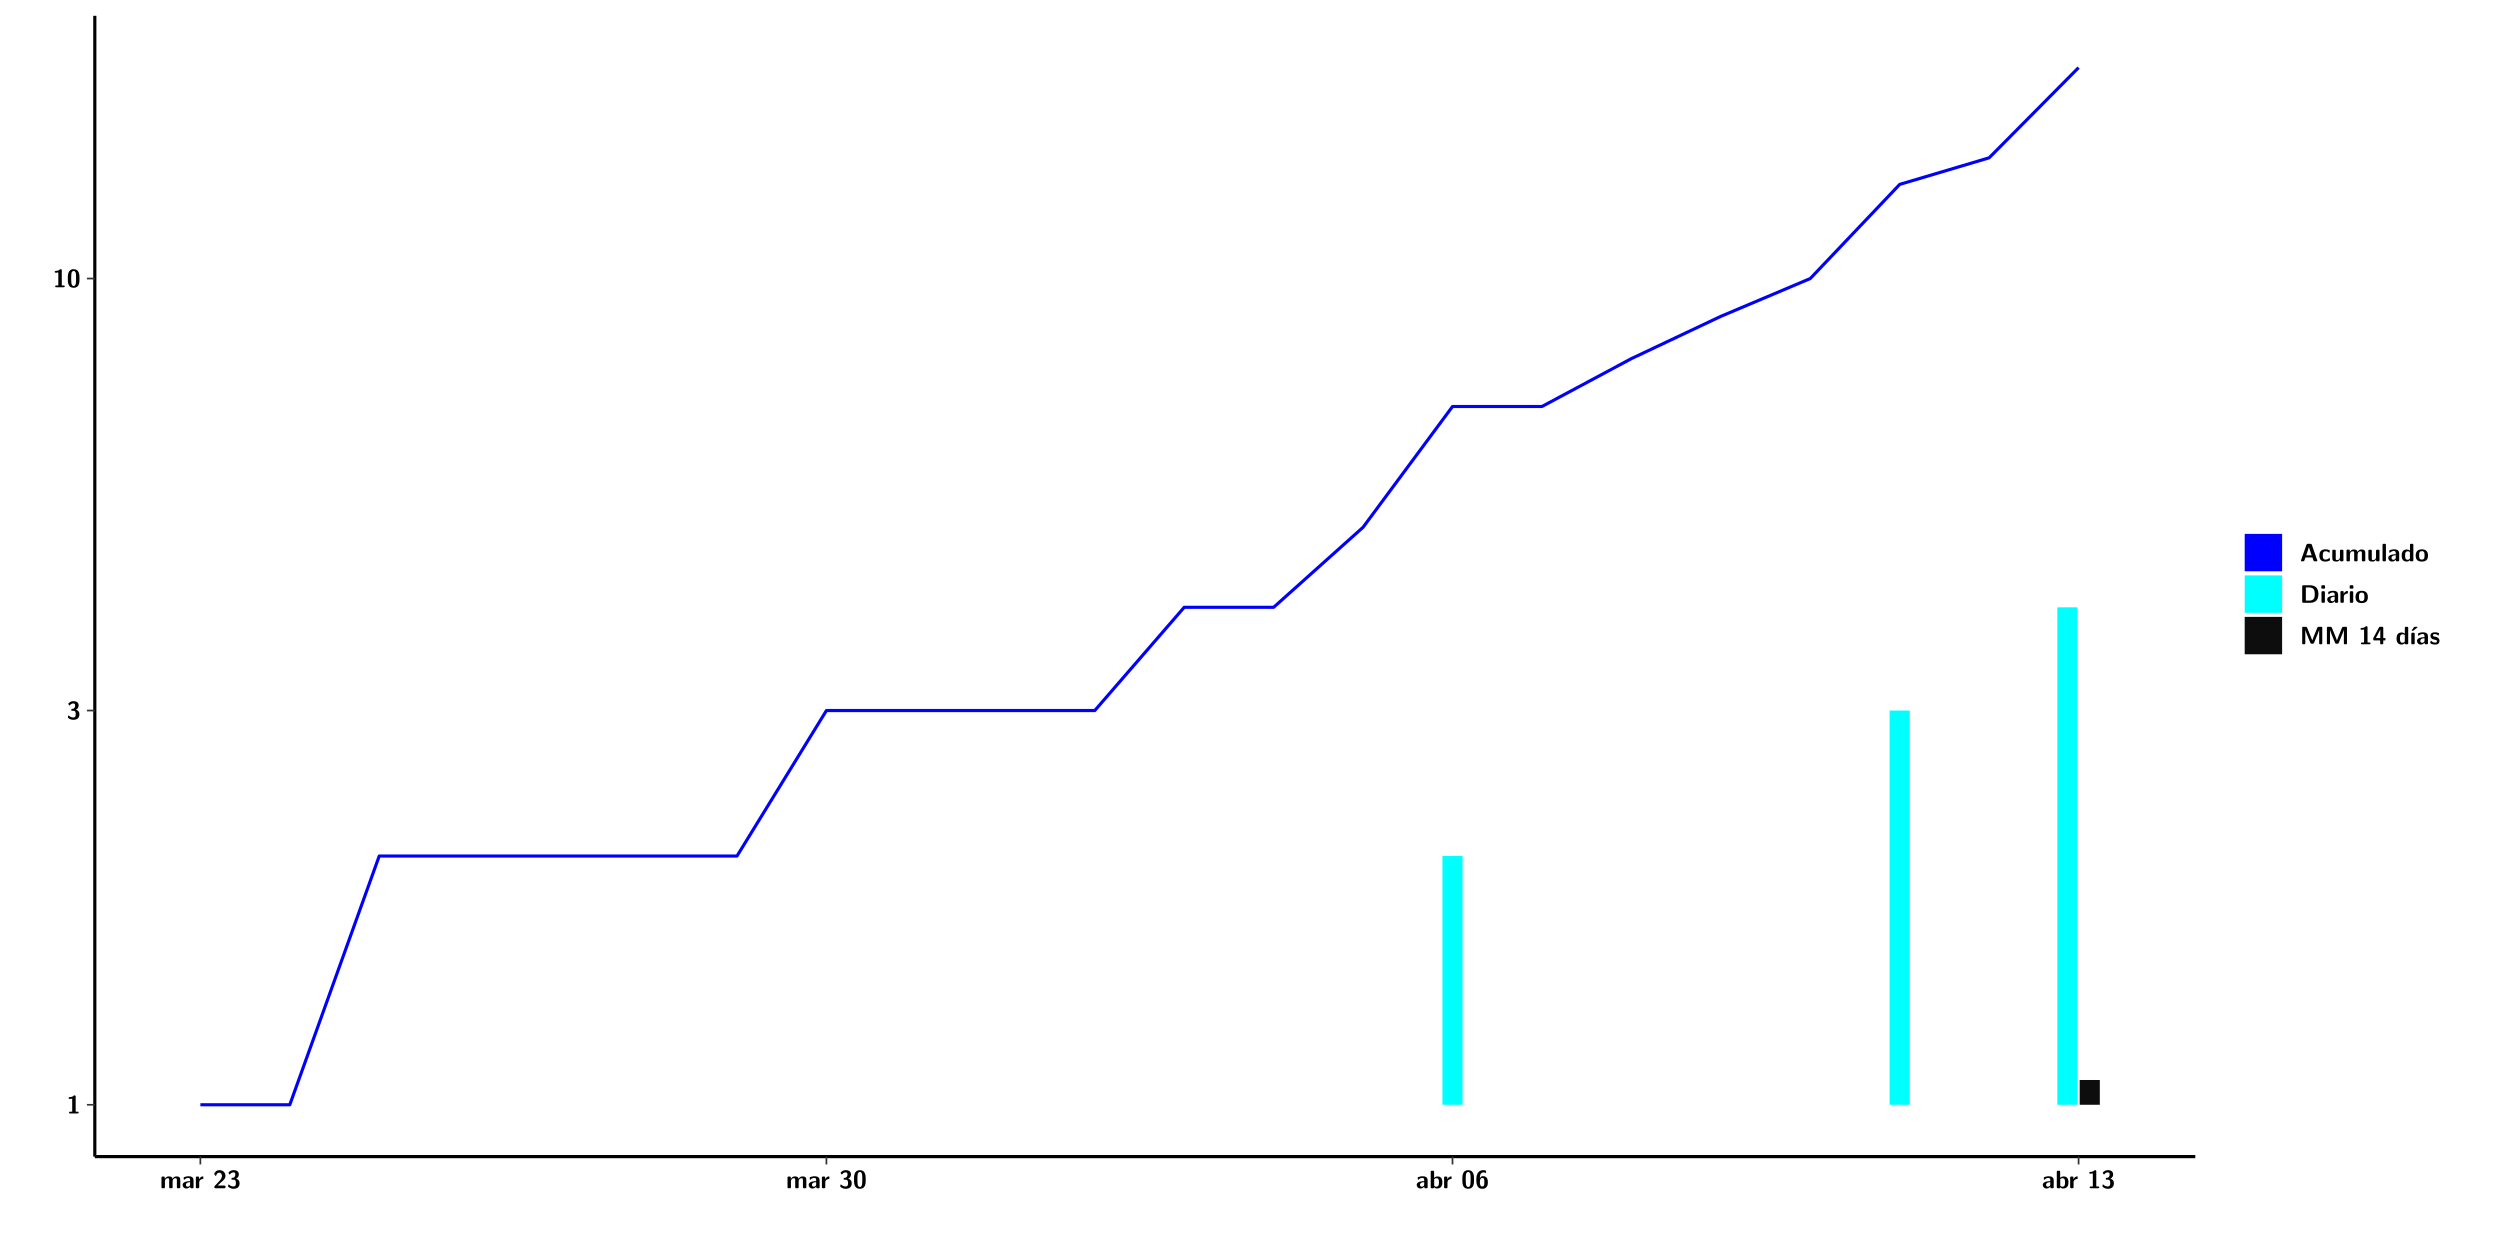
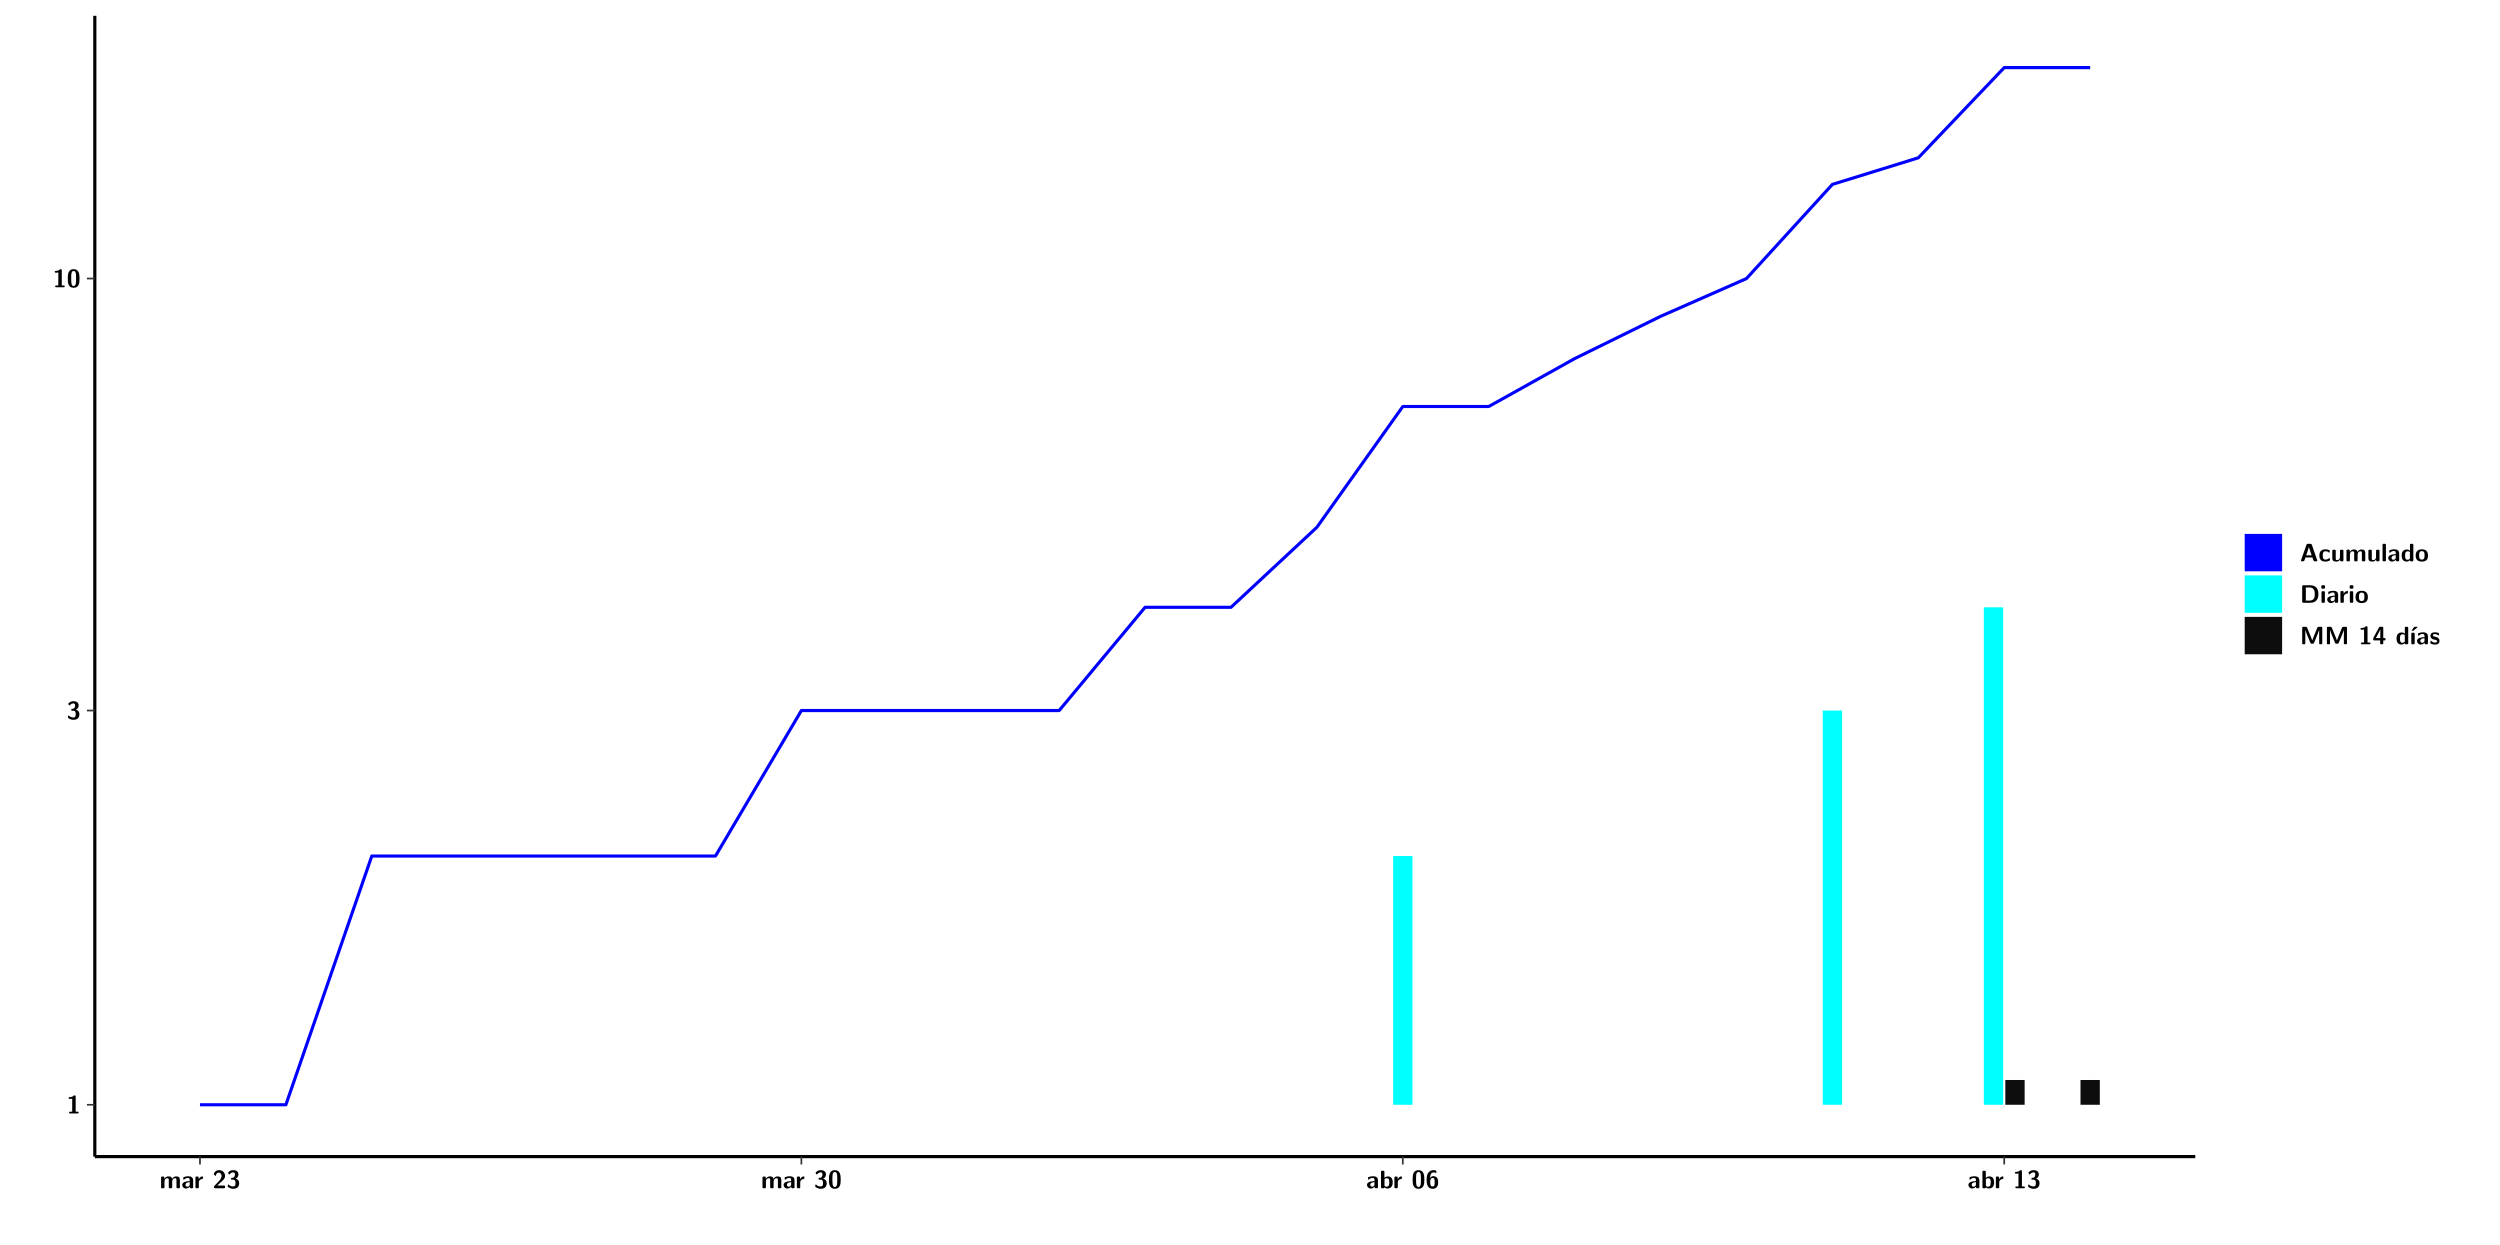
<svg xmlns="http://www.w3.org/2000/svg" xmlns:xlink="http://www.w3.org/1999/xlink" width="867.653pt" height="432pt" viewBox="0 0 867.653 432" version="1.1">
  <defs>
    <g>
      <symbol overflow="visible" id="glyph0-0">
        <path style="stroke:none;" d="" />
      </symbol>
      <symbol overflow="visible" id="glyph0-1">
        <path style="stroke:none;" d="M 3.109 -5.859 C 3.109 -6.016 3.109 -6.281 2.719 -6.281 C 2.547 -6.281 2.516 -6.266 2.406 -6.156 C 2.25 -6.016 1.922 -5.688 1.047 -5.672 C 0.891 -5.672 0.672 -5.609 0.672 -5.359 C 0.672 -5.047 0.969 -5.047 1.094 -5.047 C 1.344 -5.047 1.656 -5.078 1.906 -5.156 L 1.906 -0.625 L 1.234 -0.625 C 1.109 -0.625 0.812 -0.625 0.812 -0.312 C 0.812 0 1.109 0 1.234 0 L 3.719 0 C 3.828 0 4.141 0 4.141 -0.312 C 4.141 -0.625 3.828 -0.625 3.719 -0.625 L 3.109 -0.625 Z M 3.109 -5.859 " />
      </symbol>
      <symbol overflow="visible" id="glyph0-2">
        <path style="stroke:none;" d="M 0.844 -4.859 C 0.906 -4.766 0.953 -4.766 0.969 -4.766 C 1.031 -4.766 1.047 -4.797 1.094 -4.859 C 1.547 -5.5 2.172 -5.5 2.281 -5.5 C 2.844 -5.5 2.922 -5.203 2.922 -4.781 C 2.922 -4.656 2.922 -4.234 2.641 -3.906 C 2.438 -3.656 2.219 -3.641 1.953 -3.625 C 1.859 -3.609 1.688 -3.609 1.672 -3.578 C 1.609 -3.562 1.609 -3.5 1.609 -3.359 L 1.609 -3.203 C 1.609 -2.984 1.609 -2.969 1.844 -2.969 L 2.219 -2.969 C 3.031 -2.969 3.125 -2.469 3.125 -1.797 C 3.125 -1.203 3.062 -0.625 2.266 -0.625 C 1.984 -0.625 1.328 -0.688 0.75 -1.25 C 0.672 -1.328 0.656 -1.328 0.625 -1.328 C 0.531 -1.328 0.516 -1.25 0.516 -1.234 C 0.516 -1.234 0.406 -0.672 0.406 -0.625 C 0.406 -0.516 1.156 0.188 2.312 0.188 C 3.812 0.188 4.406 -0.609 4.406 -1.781 C 4.406 -2.562 3.984 -3.109 3.203 -3.297 C 3.906 -3.688 4.141 -4.266 4.141 -4.766 C 4.141 -6.156 2.891 -6.281 2.328 -6.281 C 1.125 -6.281 0.531 -5.422 0.531 -5.344 C 0.531 -5.297 0.594 -5.219 0.594 -5.219 Z M 0.844 -4.859 " />
      </symbol>
      <symbol overflow="visible" id="glyph0-3">
        <path style="stroke:none;" d="M 4.438 -3 C 4.438 -4.203 4.438 -6.281 2.406 -6.281 C 0.375 -6.281 0.375 -4.219 0.375 -3 C 0.375 -1.812 0.375 0.188 2.406 0.188 C 4.438 0.188 4.438 -1.781 4.438 -3 Z M 2.406 -0.438 C 1.75 -0.438 1.656 -1.25 1.625 -1.484 C 1.562 -1.953 1.562 -2.766 1.562 -3.125 C 1.562 -3.641 1.562 -4.203 1.625 -4.641 C 1.641 -4.875 1.734 -5.641 2.406 -5.641 C 3.047 -5.641 3.156 -4.906 3.188 -4.734 C 3.25 -4.281 3.25 -3.594 3.25 -3.125 C 3.25 -2.625 3.25 -1.953 3.188 -1.469 C 3.156 -1.234 3.062 -0.438 2.406 -0.438 Z M 2.406 -0.438 " />
      </symbol>
      <symbol overflow="visible" id="glyph0-4">
        <path style="stroke:none;" d="M 7.062 -2.844 C 7.062 -3.75 6.672 -4.109 5.781 -4.109 C 5.156 -4.109 4.688 -3.828 4.359 -3.25 C 4.219 -4.078 3.484 -4.109 3.109 -4.109 C 2.938 -4.109 2.578 -4.109 2.188 -3.828 C 1.906 -3.625 1.734 -3.344 1.672 -3.203 L 1.672 -3.641 C 1.672 -3.922 1.609 -4.062 1.25 -4.062 L 0.953 -4.062 C 0.625 -4.062 0.531 -3.969 0.531 -3.641 L 0.531 -0.422 C 0.531 -0.109 0.625 0 0.953 0 L 1.297 0 C 1.625 0 1.719 -0.109 1.719 -0.422 L 1.719 -2.359 C 1.719 -3.141 2.25 -3.484 2.688 -3.484 C 3.109 -3.484 3.203 -3.297 3.203 -2.828 L 3.203 -0.422 C 3.203 -0.109 3.297 0 3.625 0 L 3.969 0 C 4.297 0 4.391 -0.109 4.391 -0.422 L 4.391 -2.359 C 4.391 -3.141 4.922 -3.484 5.359 -3.484 C 5.781 -3.484 5.875 -3.297 5.875 -2.828 L 5.875 -0.422 C 5.875 -0.109 5.969 0 6.297 0 L 6.641 0 C 6.984 0 7.062 -0.109 7.062 -0.422 Z M 7.062 -2.844 " />
      </symbol>
      <symbol overflow="visible" id="glyph0-5">
        <path style="stroke:none;" d="M 4.062 -2.766 C 4.062 -4.156 2.734 -4.156 2.297 -4.156 C 1.891 -4.156 1.453 -4.125 0.859 -3.891 C 0.672 -3.797 0.625 -3.781 0.625 -3.688 C 0.625 -3.625 0.688 -3.109 0.688 -3.047 C 0.703 -2.984 0.75 -2.938 0.812 -2.938 C 0.844 -2.938 0.875 -2.969 0.906 -3 C 1.281 -3.391 1.719 -3.578 2.266 -3.578 C 2.734 -3.578 2.875 -3.297 2.875 -2.781 L 2.875 -2.469 C 2.562 -2.469 0.266 -2.453 0.266 -1.172 C 0.266 -0.547 0.766 0.094 1.531 0.094 C 1.828 0.094 2.484 0.016 2.906 -0.594 L 2.906 -0.422 C 2.906 -0.141 2.969 0 3.328 0 L 3.641 0 C 3.984 0 4.062 -0.109 4.062 -0.422 Z M 2.875 -1.344 C 2.875 -0.531 2.047 -0.531 2.016 -0.531 C 1.641 -0.531 1.406 -0.844 1.406 -1.188 C 1.406 -2.047 2.625 -2.109 2.875 -2.109 Z M 2.875 -1.344 " />
      </symbol>
      <symbol overflow="visible" id="glyph0-6">
        <path style="stroke:none;" d="M 1.703 -2.016 C 1.703 -2.844 2.391 -3.188 2.938 -3.219 C 3.109 -3.234 3.125 -3.234 3.125 -3.469 L 3.125 -3.875 C 3.125 -4.047 3.125 -4.109 2.969 -4.109 C 2.719 -4.109 2.078 -4.031 1.672 -3.078 L 1.656 -3.078 L 1.656 -3.641 C 1.656 -3.922 1.594 -4.062 1.234 -4.062 L 0.953 -4.062 C 0.641 -4.062 0.531 -3.969 0.531 -3.641 L 0.531 -0.422 C 0.531 -0.109 0.625 0 0.953 0 L 1.281 0 C 1.609 0 1.703 -0.109 1.703 -0.422 Z M 1.703 -2.016 " />
      </symbol>
      <symbol overflow="visible" id="glyph0-7">
        <path style="stroke:none;" d="M 0.562 -0.75 C 0.484 -0.656 0.484 -0.641 0.484 -0.484 L 0.484 -0.422 C 0.484 -0.109 0.578 0 0.906 0 L 3.906 0 C 4.25 0 4.328 -0.109 4.328 -0.422 L 4.328 -0.531 C 4.328 -0.672 4.328 -0.828 4.141 -0.906 C 4.078 -0.953 3.797 -0.953 3.625 -0.953 C 3.438 -0.953 3.219 -0.938 3.031 -0.938 L 1.609 -0.938 L 2.766 -2.031 C 2.906 -2.141 3.234 -2.422 3.359 -2.547 C 3.844 -3.016 4.328 -3.484 4.328 -4.266 C 4.328 -5.328 3.562 -6.281 2.266 -6.281 C 1.969 -6.281 1.469 -6.234 1.047 -5.891 C 0.969 -5.828 0.562 -5.516 0.406 -4.922 L 0.844 -4.359 C 0.891 -4.297 0.922 -4.266 0.984 -4.266 C 1.062 -4.266 1.078 -4.328 1.109 -4.422 C 1.281 -5.031 1.578 -5.406 2.141 -5.406 C 2.828 -5.406 3.109 -4.781 3.109 -4.25 C 3.109 -3.688 2.766 -3.094 2.25 -2.531 Z M 0.562 -0.75 " />
      </symbol>
      <symbol overflow="visible" id="glyph0-8">
        <path style="stroke:none;" d="M 1.703 -5.656 C 1.703 -5.938 1.641 -6.078 1.281 -6.078 L 0.953 -6.078 C 0.641 -6.078 0.531 -5.984 0.531 -5.656 L 0.531 -0.422 C 0.531 -0.109 0.625 0 0.953 0 L 1.312 0 C 1.453 0 1.719 0 1.734 -0.344 C 2.125 0.094 2.578 0.094 2.719 0.094 C 4.578 0.094 4.578 -1.594 4.578 -2.031 C 4.578 -2.453 4.578 -4.109 2.938 -4.109 C 2.219 -4.109 1.781 -3.703 1.703 -3.625 Z M 1.734 -3.172 C 1.844 -3.281 2.109 -3.484 2.5 -3.484 C 3.391 -3.484 3.391 -2.672 3.391 -2.016 C 3.391 -1.375 3.391 -0.531 2.406 -0.531 C 2.047 -0.531 1.828 -0.75 1.734 -0.875 Z M 1.734 -3.172 " />
      </symbol>
      <symbol overflow="visible" id="glyph0-9">
        <path style="stroke:none;" d="M 3.781 -5.859 C 3.781 -6.062 3.781 -6.078 3.484 -6.188 C 3.25 -6.281 3.016 -6.281 2.922 -6.281 C 0.406 -6.281 0.406 -3.75 0.406 -2.984 C 0.406 -2.078 0.406 0.188 2.453 0.188 C 3.125 0.188 3.547 0.031 3.906 -0.375 C 4.359 -0.891 4.406 -1.391 4.406 -2.062 C 4.406 -2.562 4.406 -4.203 2.703 -4.203 C 2.219 -4.203 1.859 -3.922 1.625 -3.422 C 1.672 -4.203 1.688 -4.406 1.812 -4.75 C 2.062 -5.422 2.641 -5.5 2.953 -5.5 C 3.109 -5.5 3.344 -5.469 3.547 -5.359 C 3.609 -5.312 3.641 -5.297 3.688 -5.297 C 3.781 -5.297 3.781 -5.406 3.781 -5.531 Z M 2.438 -0.625 C 1.75 -0.625 1.641 -1.422 1.641 -2.172 C 1.641 -2.906 1.859 -3.562 2.484 -3.562 C 3.188 -3.562 3.188 -2.938 3.188 -2.078 C 3.188 -1.219 3.188 -0.625 2.438 -0.625 Z M 2.438 -0.625 " />
      </symbol>
      <symbol overflow="visible" id="glyph0-10">
        <path style="stroke:none;" d="M 4.156 -5.703 C 4.031 -6.078 3.766 -6.078 3.594 -6.078 L 2.828 -6.078 C 2.641 -6.078 2.391 -6.078 2.266 -5.703 L 0.406 -0.406 C 0.375 -0.297 0.375 -0.281 0.375 -0.234 C 0.375 0 0.594 0 0.703 0 L 1.031 0 C 1.188 0 1.453 0 1.578 -0.344 L 1.922 -1.328 L 4.344 -1.328 L 4.641 -0.484 C 4.75 -0.172 4.812 0 5.234 0 L 5.703 0 C 5.828 0 6.047 0 6.047 -0.234 C 6.047 -0.281 6.047 -0.297 6 -0.406 Z M 2.812 -3.938 C 2.938 -4.328 3.062 -4.656 3.125 -4.969 L 3.141 -4.969 C 3.188 -4.766 3.188 -4.75 3.25 -4.547 L 4.078 -2.078 L 2.188 -2.078 Z M 2.812 -3.938 " />
      </symbol>
      <symbol overflow="visible" id="glyph0-11">
        <path style="stroke:none;" d="M 4 -0.438 C 4 -0.531 3.969 -0.938 3.953 -1.047 C 3.953 -1.078 3.938 -1.172 3.844 -1.172 C 3.812 -1.172 3.797 -1.172 3.703 -1.078 C 3.562 -0.953 3.141 -0.594 2.422 -0.594 C 1.516 -0.594 1.516 -1.469 1.516 -2.031 C 1.516 -2.75 1.562 -3.484 2.453 -3.484 C 3.031 -3.484 3.266 -3.344 3.578 -3.078 C 3.688 -2.984 3.703 -2.984 3.734 -2.984 C 3.828 -2.984 3.844 -3.062 3.844 -3.094 C 3.859 -3.172 3.953 -3.656 3.953 -3.703 C 3.953 -3.781 3.891 -3.812 3.75 -3.891 C 3.328 -4.078 3.062 -4.156 2.453 -4.156 C 1.141 -4.156 0.328 -3.547 0.328 -2.016 C 0.328 -0.562 1.078 0.094 2.406 0.094 C 2.641 0.094 3.172 0.094 3.75 -0.203 C 4 -0.344 4 -0.344 4 -0.438 Z M 4 -0.438 " />
      </symbol>
      <symbol overflow="visible" id="glyph0-12">
        <path style="stroke:none;" d="M 4.391 -3.594 C 4.391 -3.875 4.328 -4.016 3.969 -4.016 L 3.609 -4.016 C 3.281 -4.016 3.188 -3.906 3.188 -3.594 L 3.188 -1.516 C 3.188 -0.938 2.891 -0.438 2.266 -0.438 C 1.766 -0.438 1.719 -0.562 1.719 -1.031 L 1.719 -3.594 C 1.719 -3.875 1.656 -4.016 1.297 -4.016 L 0.953 -4.016 C 0.625 -4.016 0.531 -3.922 0.531 -3.594 L 0.531 -1.109 C 0.531 -0.172 1.031 0.094 1.953 0.094 C 2.188 0.094 2.812 0.094 3.219 -0.656 L 3.219 -0.422 C 3.219 -0.141 3.281 0 3.641 0 L 3.969 0 C 4.297 0 4.391 -0.109 4.391 -0.422 Z M 4.391 -3.594 " />
      </symbol>
      <symbol overflow="visible" id="glyph0-13">
        <path style="stroke:none;" d="M 1.703 -5.656 C 1.703 -5.938 1.641 -6.078 1.281 -6.078 L 0.953 -6.078 C 0.641 -6.078 0.531 -5.984 0.531 -5.656 L 0.531 -0.422 C 0.531 -0.109 0.625 0 0.953 0 L 1.281 0 C 1.609 0 1.703 -0.109 1.703 -0.422 Z M 1.703 -5.656 " />
      </symbol>
      <symbol overflow="visible" id="glyph0-14">
        <path style="stroke:none;" d="M 4.375 -5.656 C 4.375 -5.938 4.312 -6.078 3.953 -6.078 L 3.625 -6.078 C 3.297 -6.078 3.203 -5.969 3.203 -5.656 L 3.203 -3.672 C 2.812 -4.047 2.375 -4.109 2.109 -4.109 C 0.328 -4.109 0.328 -2.422 0.328 -2 C 0.328 -1.594 0.328 0.094 2.062 0.094 C 2.422 0.094 2.812 -0.016 3.188 -0.406 C 3.188 -0.094 3.297 0 3.609 0 L 3.953 0 C 4.281 0 4.375 -0.109 4.375 -0.422 Z M 3.188 -1.094 C 3.188 -0.953 3.188 -0.875 2.922 -0.688 C 2.703 -0.547 2.5 -0.531 2.406 -0.531 C 1.516 -0.531 1.516 -1.344 1.516 -2 C 1.516 -2.656 1.516 -3.484 2.5 -3.484 C 2.75 -3.484 2.984 -3.391 3.188 -3.203 Z M 3.188 -1.094 " />
      </symbol>
      <symbol overflow="visible" id="glyph0-15">
        <path style="stroke:none;" d="M 4.547 -1.969 C 4.547 -3.406 3.844 -4.156 2.406 -4.156 C 0.953 -4.156 0.266 -3.391 0.266 -1.969 C 0.266 -0.547 1.031 0.094 2.406 0.094 C 3.781 0.094 4.547 -0.531 4.547 -1.969 Z M 2.406 -0.594 C 1.469 -0.594 1.469 -1.375 1.469 -2.078 C 1.469 -2.75 1.469 -3.531 2.406 -3.531 C 3.344 -3.531 3.344 -2.766 3.344 -2.078 C 3.344 -1.391 3.344 -0.594 2.406 -0.594 Z M 2.406 -0.594 " />
      </symbol>
      <symbol overflow="visible" id="glyph0-16">
        <path style="stroke:none;" d="M 1.219 -6.078 C 0.906 -6.078 0.797 -5.984 0.797 -5.656 L 0.797 -0.422 C 0.797 -0.109 0.891 0 1.219 0 L 3.531 0 C 5.672 0 6.422 -1.281 6.422 -3 C 6.422 -3.688 6.297 -4.547 5.812 -5.156 C 5.156 -5.984 4.109 -6.078 3.531 -6.078 Z M 2.062 -0.75 L 2.062 -5.328 L 3.188 -5.328 C 5.078 -5.328 5.156 -3.984 5.156 -3 C 5.156 -2 5.062 -0.75 3.188 -0.75 Z M 2.062 -0.75 " />
      </symbol>
      <symbol overflow="visible" id="glyph0-17">
        <path style="stroke:none;" d="M 0.891 -6.094 C 0.609 -6.094 0.469 -6.047 0.469 -5.688 L 0.469 -5.281 C 0.469 -5 0.562 -4.891 0.891 -4.891 L 1.344 -4.891 C 1.766 -4.891 1.766 -5.078 1.766 -5.484 C 1.766 -5.906 1.766 -6.094 1.344 -6.094 Z M 1.703 -3.594 C 1.703 -3.875 1.641 -4.016 1.281 -4.016 L 0.953 -4.016 C 0.641 -4.016 0.531 -3.922 0.531 -3.594 L 0.531 -0.422 C 0.531 -0.109 0.625 0 0.953 0 L 1.281 0 C 1.609 0 1.703 -0.109 1.703 -0.422 Z M 1.703 -3.594 " />
      </symbol>
      <symbol overflow="visible" id="glyph0-18">
        <path style="stroke:none;" d="M 4.859 -2.859 C 4.688 -2.422 4.359 -1.609 4.281 -1.312 C 4.203 -1.625 3.844 -2.484 3.656 -2.953 L 2.531 -5.719 C 2.391 -6.078 2.109 -6.078 1.953 -6.078 L 1.219 -6.078 C 0.906 -6.078 0.797 -5.984 0.797 -5.656 L 0.797 -0.422 C 0.797 -0.109 0.891 0 1.219 0 L 1.453 0 C 1.781 0 1.875 -0.109 1.875 -0.422 L 1.875 -4.953 L 1.891 -4.953 C 1.984 -4.562 2.375 -3.578 2.578 -3.062 L 3.609 -0.562 C 3.766 -0.188 3.969 -0.188 4.266 -0.188 C 4.562 -0.188 4.781 -0.188 4.938 -0.562 L 6.062 -3.328 C 6.141 -3.531 6.625 -4.719 6.672 -4.953 L 6.688 -4.953 L 6.688 -0.422 C 6.688 -0.141 6.75 0 7.109 0 L 7.344 0 C 7.672 0 7.766 -0.109 7.766 -0.422 L 7.766 -5.656 C 7.766 -5.938 7.703 -6.078 7.344 -6.078 L 6.609 -6.078 C 6.391 -6.078 6.172 -6.062 6.016 -5.703 Z M 4.859 -2.859 " />
      </symbol>
      <symbol overflow="visible" id="glyph0-19">
        <path style="stroke:none;" d="M 0.344 -2.297 C 0.266 -2.172 0.266 -2.141 0.266 -1.984 L 0.266 -1.766 C 0.266 -1.484 0.328 -1.344 0.688 -1.344 L 2.672 -1.344 L 2.672 -0.422 C 2.672 -0.141 2.719 0 3.078 0 L 3.328 0 C 3.656 0 3.75 -0.109 3.75 -0.422 L 3.75 -1.344 L 4.125 -1.344 C 4.391 -1.344 4.547 -1.406 4.547 -1.75 C 4.547 -2.078 4.422 -2.172 4.125 -2.172 L 3.75 -2.172 L 3.75 -5.656 C 3.75 -5.984 3.656 -6.078 3.328 -6.078 L 2.688 -6.078 C 2.531 -6.078 2.391 -6.078 2.281 -5.875 Z M 1.188 -2.172 C 2.578 -4.75 2.672 -5.016 2.703 -5.156 L 2.719 -5.156 L 2.719 -2.172 Z M 1.188 -2.172 " />
      </symbol>
      <symbol overflow="visible" id="glyph0-20">
        <path style="stroke:none;" d="M 3.906 -5.844 C 3.953 -5.875 4 -5.922 4 -5.969 C 4 -6.078 3.906 -6.078 3.766 -6.078 L 3.047 -6.078 C 2.875 -6.078 2.859 -6.078 2.781 -5.984 L 2.031 -4.953 C 1.953 -4.859 1.953 -4.844 1.953 -4.828 C 1.953 -4.703 2.047 -4.703 2.188 -4.703 L 2.516 -4.703 Z M 3.906 -5.844 " />
      </symbol>
      <symbol overflow="visible" id="glyph0-21">
        <path style="stroke:none;" d="M 1.703 -3.594 C 1.703 -3.875 1.641 -4.016 1.281 -4.016 L 0.953 -4.016 C 0.641 -4.016 0.531 -3.922 0.531 -3.594 L 0.531 -0.422 C 0.531 -0.109 0.625 0 0.953 0 L 1.281 0 C 1.609 0 1.703 -0.109 1.703 -0.422 Z M 1.703 -3.594 " />
      </symbol>
      <symbol overflow="visible" id="glyph0-22">
        <path style="stroke:none;" d="M 3.469 -1.234 C 3.469 -1.734 3.203 -2.031 3.047 -2.172 C 2.703 -2.484 2.391 -2.547 2.031 -2.609 C 1.547 -2.703 1.188 -2.766 1.188 -3.109 C 1.188 -3.469 1.484 -3.547 1.828 -3.547 C 2.406 -3.547 2.719 -3.328 2.953 -3.125 C 3.047 -3.047 3.062 -3.047 3.094 -3.047 C 3.188 -3.047 3.203 -3.125 3.203 -3.156 C 3.219 -3.219 3.312 -3.719 3.312 -3.766 C 3.312 -3.906 2.844 -4.031 2.75 -4.062 C 2.406 -4.156 2.125 -4.156 1.891 -4.156 C 1.5 -4.156 0.328 -4.156 0.328 -2.906 C 0.328 -2.484 0.516 -2.219 0.75 -2 C 1.062 -1.734 1.406 -1.672 1.906 -1.562 C 2.156 -1.531 2.609 -1.453 2.609 -1.062 C 2.609 -0.656 2.266 -0.594 1.922 -0.594 C 1.531 -0.594 1.047 -0.703 0.625 -1.188 C 0.594 -1.234 0.562 -1.266 0.516 -1.266 C 0.422 -1.266 0.406 -1.188 0.391 -1.125 C 0.375 -1.016 0.266 -0.516 0.266 -0.422 C 0.266 -0.266 0.922 -0.062 0.922 -0.047 C 1.406 0.094 1.766 0.094 1.922 0.094 C 2.359 0.094 3.469 0.062 3.469 -1.234 Z M 3.469 -1.234 " />
      </symbol>
    </g>
    <clipPath id="clip1">
      <path d="M 0 0 L 864.012 0 L 864.012 432 L 0 432 Z M 0 0 " />
    </clipPath>
    <clipPath id="clip2">
      <path d="M 32.906 5.473 L 761.902 5.473 L 761.902 401.414 L 32.906 401.414 Z M 32.906 5.473 " />
    </clipPath>
  </defs>
  <g id="surface1">
    <g clip-path="url(#clip1)" clip-rule="nonzero">
      <path style="fill-rule:nonzero;fill:rgb(100%,100%,100%);fill-opacity:1;stroke-width:0.598;stroke-linecap:round;stroke-linejoin:round;stroke:rgb(100%,100%,100%);stroke-opacity:1;stroke-miterlimit:10;" d="M 0 0 L 0 432.004 L 864.012 432.004 L 864.012 0 Z M 0 0 " transform="matrix(1,0,0,-1,0,432)" />
    </g>
    <g clip-path="url(#clip2)" clip-rule="nonzero">
      <path style=" stroke:none;fill-rule:nonzero;fill:rgb(100%,100%,100%);fill-opacity:1;" d="M 32.906 401.414 L 32.906 5.473 L 761.902 5.473 L 761.902 401.414 Z M 32.906 401.414 " />
    </g>
-     <path style=" stroke:none;fill-rule:nonzero;fill:rgb(0%,100%,100%);fill-opacity:1;" d="M 500.621 383.422 L 500.621 297.094 L 507.602 297.094 L 507.602 383.422 Z M 500.621 383.422 " />
-     <path style=" stroke:none;fill-rule:nonzero;fill:rgb(0%,100%,100%);fill-opacity:1;" d="M 655.82 383.422 L 655.82 246.602 L 662.805 246.602 L 662.805 383.422 Z M 655.82 383.422 " />
-     <path style=" stroke:none;fill-rule:nonzero;fill:rgb(0%,100%,100%);fill-opacity:1;" d="M 714.023 383.422 L 714.023 210.777 L 721.004 210.777 L 721.004 383.422 Z M 714.023 383.422 " />
-     <path style=" stroke:none;fill-rule:nonzero;fill:rgb(4.999%,4.999%,4.999%);fill-opacity:1;" d="M 721.781 383.422 L 721.781 374.824 L 728.766 374.824 L 728.766 383.422 Z M 721.781 383.422 " />
-     <path style="fill:none;stroke-width:1.096;stroke-linecap:butt;stroke-linejoin:round;stroke:rgb(0%,0%,100%);stroke-opacity:1;stroke-miterlimit:10;" d="M 69.539 48.578 L 100.574 48.578 L 131.617 134.906 L 255.785 134.906 L 286.816 185.398 L 379.949 185.398 L 410.984 221.223 L 442.027 221.223 L 473.07 249.008 L 504.105 290.914 L 535.148 290.914 L 566.195 307.539 L 597.227 322.207 L 628.273 335.328 L 659.316 368.004 L 690.352 377.23 L 721.395 408.535 " transform="matrix(1,0,0,-1,0,432)" />
+     <path style=" stroke:none;fill-rule:nonzero;fill:rgb(0%,100%,100%);fill-opacity:1;" d="M 483.504 383.422 L 483.504 297.094 L 490.219 297.094 L 490.219 383.422 Z M 483.504 383.422 " />
+     <path style=" stroke:none;fill-rule:nonzero;fill:rgb(0%,100%,100%);fill-opacity:1;" d="M 632.605 383.422 L 632.605 246.602 L 639.312 246.602 L 639.312 383.422 Z M 632.605 383.422 " />
+     <path style=" stroke:none;fill-rule:nonzero;fill:rgb(0%,100%,100%);fill-opacity:1;" d="M 688.508 383.422 L 688.508 210.777 L 695.223 210.777 L 695.223 383.422 Z M 688.508 383.422 " />
+     <path style=" stroke:none;fill-rule:nonzero;fill:rgb(4.999%,4.999%,4.999%);fill-opacity:1;" d="M 695.969 383.422 L 695.969 374.824 L 702.676 374.824 L 702.676 383.422 Z M 695.969 383.422 " />
+     <path style=" stroke:none;fill-rule:nonzero;fill:rgb(4.999%,4.999%,4.999%);fill-opacity:1;" d="M 722.062 383.422 L 722.062 374.824 L 728.766 374.824 L 728.766 383.422 Z M 722.062 383.422 " />
+     <path style="fill:none;stroke-width:1.096;stroke-linecap:butt;stroke-linejoin:round;stroke:rgb(0%,0%,100%);stroke-opacity:1;stroke-miterlimit:10;" d="M 69.402 48.578 L 99.219 48.578 L 129.039 134.906 L 248.312 134.906 L 278.129 185.398 L 367.586 185.398 L 397.406 221.223 L 427.223 221.223 L 457.043 249.008 L 486.859 290.914 L 516.68 290.914 L 546.496 307.539 L 576.316 322.207 L 606.137 335.328 L 635.953 368.004 L 665.773 377.23 L 695.59 408.535 L 725.41 408.535 " transform="matrix(1,0,0,-1,0,432)" />
    <path style="fill:none;stroke-width:1.096;stroke-linecap:butt;stroke-linejoin:round;stroke:rgb(0%,0%,0%);stroke-opacity:1;stroke-miterlimit:10;" d="M 32.906 30.586 L 32.906 426.527 " transform="matrix(1,0,0,-1,0,432)" />
    <g style="fill:rgb(0%,0%,0%);fill-opacity:1;">
      <use xlink:href="#glyph0-1" x="23.153" y="386.441" />
    </g>
    <g style="fill:rgb(0%,0%,0%);fill-opacity:1;">
      <use xlink:href="#glyph0-2" x="23.153" y="249.634" />
    </g>
    <g style="fill:rgb(0%,0%,0%);fill-opacity:1;">
      <use xlink:href="#glyph0-1" x="18.331" y="99.696" />
      <use xlink:href="#glyph0-3" x="23.153" y="99.696" />
    </g>
    <path style="fill:none;stroke-width:0.598;stroke-linecap:butt;stroke-linejoin:round;stroke:rgb(20%,20%,20%);stroke-opacity:1;stroke-miterlimit:10;" d="M 30.168 48.578 L 32.906 48.578 " transform="matrix(1,0,0,-1,0,432)" />
    <path style="fill:none;stroke-width:0.598;stroke-linecap:butt;stroke-linejoin:round;stroke:rgb(20%,20%,20%);stroke-opacity:1;stroke-miterlimit:10;" d="M 30.168 185.398 L 32.906 185.398 " transform="matrix(1,0,0,-1,0,432)" />
    <path style="fill:none;stroke-width:0.598;stroke-linecap:butt;stroke-linejoin:round;stroke:rgb(20%,20%,20%);stroke-opacity:1;stroke-miterlimit:10;" d="M 30.168 335.328 L 32.906 335.328 " transform="matrix(1,0,0,-1,0,432)" />
    <path style="fill:none;stroke-width:1.096;stroke-linecap:butt;stroke-linejoin:round;stroke:rgb(0%,0%,0%);stroke-opacity:1;stroke-miterlimit:10;" d="M 32.906 30.586 L 761.902 30.586 " transform="matrix(1,0,0,-1,0,432)" />
-     <path style="fill:none;stroke-width:0.598;stroke-linecap:butt;stroke-linejoin:round;stroke:rgb(20%,20%,20%);stroke-opacity:1;stroke-miterlimit:10;" d="M 69.539 27.848 L 69.539 30.586 " transform="matrix(1,0,0,-1,0,432)" />
-     <path style="fill:none;stroke-width:0.598;stroke-linecap:butt;stroke-linejoin:round;stroke:rgb(20%,20%,20%);stroke-opacity:1;stroke-miterlimit:10;" d="M 286.816 27.848 L 286.816 30.586 " transform="matrix(1,0,0,-1,0,432)" />
-     <path style="fill:none;stroke-width:0.598;stroke-linecap:butt;stroke-linejoin:round;stroke:rgb(20%,20%,20%);stroke-opacity:1;stroke-miterlimit:10;" d="M 504.105 27.848 L 504.105 30.586 " transform="matrix(1,0,0,-1,0,432)" />
-     <path style="fill:none;stroke-width:0.598;stroke-linecap:butt;stroke-linejoin:round;stroke:rgb(20%,20%,20%);stroke-opacity:1;stroke-miterlimit:10;" d="M 721.395 27.848 L 721.395 30.586 " transform="matrix(1,0,0,-1,0,432)" />
-     <g style="fill:rgb(0%,0%,0%);fill-opacity:1;">
-       <use xlink:href="#glyph0-4" x="55.512" y="412.394" />
-       <use xlink:href="#glyph0-5" x="63.11" y="412.394" />
-     </g>
-     <g style="fill:rgb(0%,0%,0%);fill-opacity:1;">
-       <use xlink:href="#glyph0-6" x="67.441" y="412.394" />
-     </g>
-     <g style="fill:rgb(0%,0%,0%);fill-opacity:1;">
-       <use xlink:href="#glyph0-7" x="73.922" y="412.394" />
-       <use xlink:href="#glyph0-2" x="78.744" y="412.394" />
-     </g>
-     <g style="fill:rgb(0%,0%,0%);fill-opacity:1;">
-       <use xlink:href="#glyph0-4" x="272.787" y="412.394" />
-       <use xlink:href="#glyph0-5" x="280.385" y="412.394" />
-     </g>
-     <g style="fill:rgb(0%,0%,0%);fill-opacity:1;">
-       <use xlink:href="#glyph0-6" x="284.716" y="412.394" />
-     </g>
-     <g style="fill:rgb(0%,0%,0%);fill-opacity:1;">
-       <use xlink:href="#glyph0-2" x="291.197" y="412.394" />
-       <use xlink:href="#glyph0-3" x="296.019" y="412.394" />
-     </g>
-     <g style="fill:rgb(0%,0%,0%);fill-opacity:1;">
-       <use xlink:href="#glyph0-5" x="491.412" y="412.394" />
-       <use xlink:href="#glyph0-8" x="496.015" y="412.394" />
-     </g>
-     <g style="fill:rgb(0%,0%,0%);fill-opacity:1;">
-       <use xlink:href="#glyph0-6" x="500.662" y="412.394" />
-     </g>
-     <g style="fill:rgb(0%,0%,0%);fill-opacity:1;">
-       <use xlink:href="#glyph0-3" x="507.143" y="412.394" />
-       <use xlink:href="#glyph0-9" x="511.965" y="412.394" />
-     </g>
-     <g style="fill:rgb(0%,0%,0%);fill-opacity:1;">
-       <use xlink:href="#glyph0-5" x="708.697" y="412.394" />
-       <use xlink:href="#glyph0-8" x="713.3" y="412.394" />
-     </g>
-     <g style="fill:rgb(0%,0%,0%);fill-opacity:1;">
-       <use xlink:href="#glyph0-6" x="717.947" y="412.394" />
-     </g>
-     <g style="fill:rgb(0%,0%,0%);fill-opacity:1;">
-       <use xlink:href="#glyph0-1" x="724.428" y="412.394" />
-       <use xlink:href="#glyph0-2" x="729.25" y="412.394" />
+     <path style="fill:none;stroke-width:0.598;stroke-linecap:butt;stroke-linejoin:round;stroke:rgb(20%,20%,20%);stroke-opacity:1;stroke-miterlimit:10;" d="M 69.402 27.848 L 69.402 30.586 " transform="matrix(1,0,0,-1,0,432)" />
+     <path style="fill:none;stroke-width:0.598;stroke-linecap:butt;stroke-linejoin:round;stroke:rgb(20%,20%,20%);stroke-opacity:1;stroke-miterlimit:10;" d="M 278.129 27.848 L 278.129 30.586 " transform="matrix(1,0,0,-1,0,432)" />
+     <path style="fill:none;stroke-width:0.598;stroke-linecap:butt;stroke-linejoin:round;stroke:rgb(20%,20%,20%);stroke-opacity:1;stroke-miterlimit:10;" d="M 486.859 27.848 L 486.859 30.586 " transform="matrix(1,0,0,-1,0,432)" />
+     <path style="fill:none;stroke-width:0.598;stroke-linecap:butt;stroke-linejoin:round;stroke:rgb(20%,20%,20%);stroke-opacity:1;stroke-miterlimit:10;" d="M 695.59 27.848 L 695.59 30.586 " transform="matrix(1,0,0,-1,0,432)" />
+     <g style="fill:rgb(0%,0%,0%);fill-opacity:1;">
+       <use xlink:href="#glyph0-4" x="55.372" y="412.394" />
+       <use xlink:href="#glyph0-5" x="62.97" y="412.394" />
+     </g>
+     <g style="fill:rgb(0%,0%,0%);fill-opacity:1;">
+       <use xlink:href="#glyph0-6" x="67.301" y="412.394" />
+     </g>
+     <g style="fill:rgb(0%,0%,0%);fill-opacity:1;">
+       <use xlink:href="#glyph0-7" x="73.782" y="412.394" />
+       <use xlink:href="#glyph0-2" x="78.604" y="412.394" />
+     </g>
+     <g style="fill:rgb(0%,0%,0%);fill-opacity:1;">
+       <use xlink:href="#glyph0-4" x="264.099" y="412.394" />
+       <use xlink:href="#glyph0-5" x="271.697" y="412.394" />
+     </g>
+     <g style="fill:rgb(0%,0%,0%);fill-opacity:1;">
+       <use xlink:href="#glyph0-6" x="276.028" y="412.394" />
+     </g>
+     <g style="fill:rgb(0%,0%,0%);fill-opacity:1;">
+       <use xlink:href="#glyph0-2" x="282.509" y="412.394" />
+       <use xlink:href="#glyph0-3" x="287.331" y="412.394" />
+     </g>
+     <g style="fill:rgb(0%,0%,0%);fill-opacity:1;">
+       <use xlink:href="#glyph0-5" x="474.166" y="412.394" />
+       <use xlink:href="#glyph0-8" x="478.769" y="412.394" />
+     </g>
+     <g style="fill:rgb(0%,0%,0%);fill-opacity:1;">
+       <use xlink:href="#glyph0-6" x="483.416" y="412.394" />
+     </g>
+     <g style="fill:rgb(0%,0%,0%);fill-opacity:1;">
+       <use xlink:href="#glyph0-3" x="489.897" y="412.394" />
+       <use xlink:href="#glyph0-9" x="494.719" y="412.394" />
+     </g>
+     <g style="fill:rgb(0%,0%,0%);fill-opacity:1;">
+       <use xlink:href="#glyph0-5" x="682.893" y="412.394" />
+       <use xlink:href="#glyph0-8" x="687.496" y="412.394" />
+     </g>
+     <g style="fill:rgb(0%,0%,0%);fill-opacity:1;">
+       <use xlink:href="#glyph0-6" x="692.152" y="412.394" />
+     </g>
+     <g style="fill:rgb(0%,0%,0%);fill-opacity:1;">
+       <use xlink:href="#glyph0-1" x="698.624" y="412.394" />
+       <use xlink:href="#glyph0-2" x="703.446" y="412.394" />
    </g>
    <path style=" stroke:none;fill-rule:nonzero;fill:rgb(100%,100%,100%);fill-opacity:1;" d="M 772.863 233.262 L 772.863 173.625 L 858.531 173.625 L 858.531 233.262 Z M 772.863 233.262 " />
    <path style=" stroke:none;fill-rule:nonzero;fill:rgb(0%,0%,100%);fill-opacity:1;" d="M 779.047 198.273 L 779.047 185.293 L 792.031 185.293 L 792.031 198.273 Z M 779.047 198.273 " />
    <path style=" stroke:none;fill-rule:nonzero;fill:rgb(0%,100%,100%);fill-opacity:1;" d="M 779.047 212.68 L 779.047 199.699 L 792.031 199.699 L 792.031 212.68 Z M 779.047 212.68 " />
    <path style=" stroke:none;fill-rule:nonzero;fill:rgb(4.999%,4.999%,4.999%);fill-opacity:1;" d="M 779.047 227.074 L 779.047 214.094 L 792.031 214.094 L 792.031 227.074 Z M 779.047 227.074 " />
    <g style="fill:rgb(0%,0%,0%);fill-opacity:1;">
      <use xlink:href="#glyph0-10" x="798.207" y="194.809" />
      <use xlink:href="#glyph0-11" x="804.636" y="194.809" />
      <use xlink:href="#glyph0-12" x="808.922" y="194.809" />
      <use xlink:href="#glyph0-4" x="813.841" y="194.809" />
      <use xlink:href="#glyph0-12" x="821.44" y="194.809" />
      <use xlink:href="#glyph0-13" x="826.359" y="194.809" />
      <use xlink:href="#glyph0-5" x="828.6" y="194.809" />
      <use xlink:href="#glyph0-14" x="833.203" y="194.809" />
      <use xlink:href="#glyph0-15" x="838.122" y="194.809" />
    </g>
    <g style="fill:rgb(0%,0%,0%);fill-opacity:1;">
      <use xlink:href="#glyph0-16" x="798.207" y="209.205" />
      <use xlink:href="#glyph0-17" x="805.172" y="209.205" />
      <use xlink:href="#glyph0-5" x="807.413" y="209.205" />
    </g>
    <g style="fill:rgb(0%,0%,0%);fill-opacity:1;">
      <use xlink:href="#glyph0-6" x="811.744" y="209.205" />
      <use xlink:href="#glyph0-17" x="815.007" y="209.205" />
      <use xlink:href="#glyph0-15" x="817.248" y="209.205" />
    </g>
    <g style="fill:rgb(0%,0%,0%);fill-opacity:1;">
      <use xlink:href="#glyph0-18" x="798.207" y="223.611" />
      <use xlink:href="#glyph0-18" x="806.779" y="223.611" />
    </g>
    <g style="fill:rgb(0%,0%,0%);fill-opacity:1;">
      <use xlink:href="#glyph0-1" x="818.569" y="223.611" />
      <use xlink:href="#glyph0-19" x="823.391" y="223.611" />
    </g>
    <g style="fill:rgb(0%,0%,0%);fill-opacity:1;">
      <use xlink:href="#glyph0-14" x="831.422" y="223.611" />
    </g>
    <g style="fill:rgb(0%,0%,0%);fill-opacity:1;">
      <use xlink:href="#glyph0-20" x="835.052" y="223.611" />
    </g>
    <g style="fill:rgb(0%,0%,0%);fill-opacity:1;">
      <use xlink:href="#glyph0-21" x="836.341" y="223.611" />
      <use xlink:href="#glyph0-5" x="838.582" y="223.611" />
      <use xlink:href="#glyph0-22" x="843.185" y="223.611" />
    </g>
  </g>
</svg>
